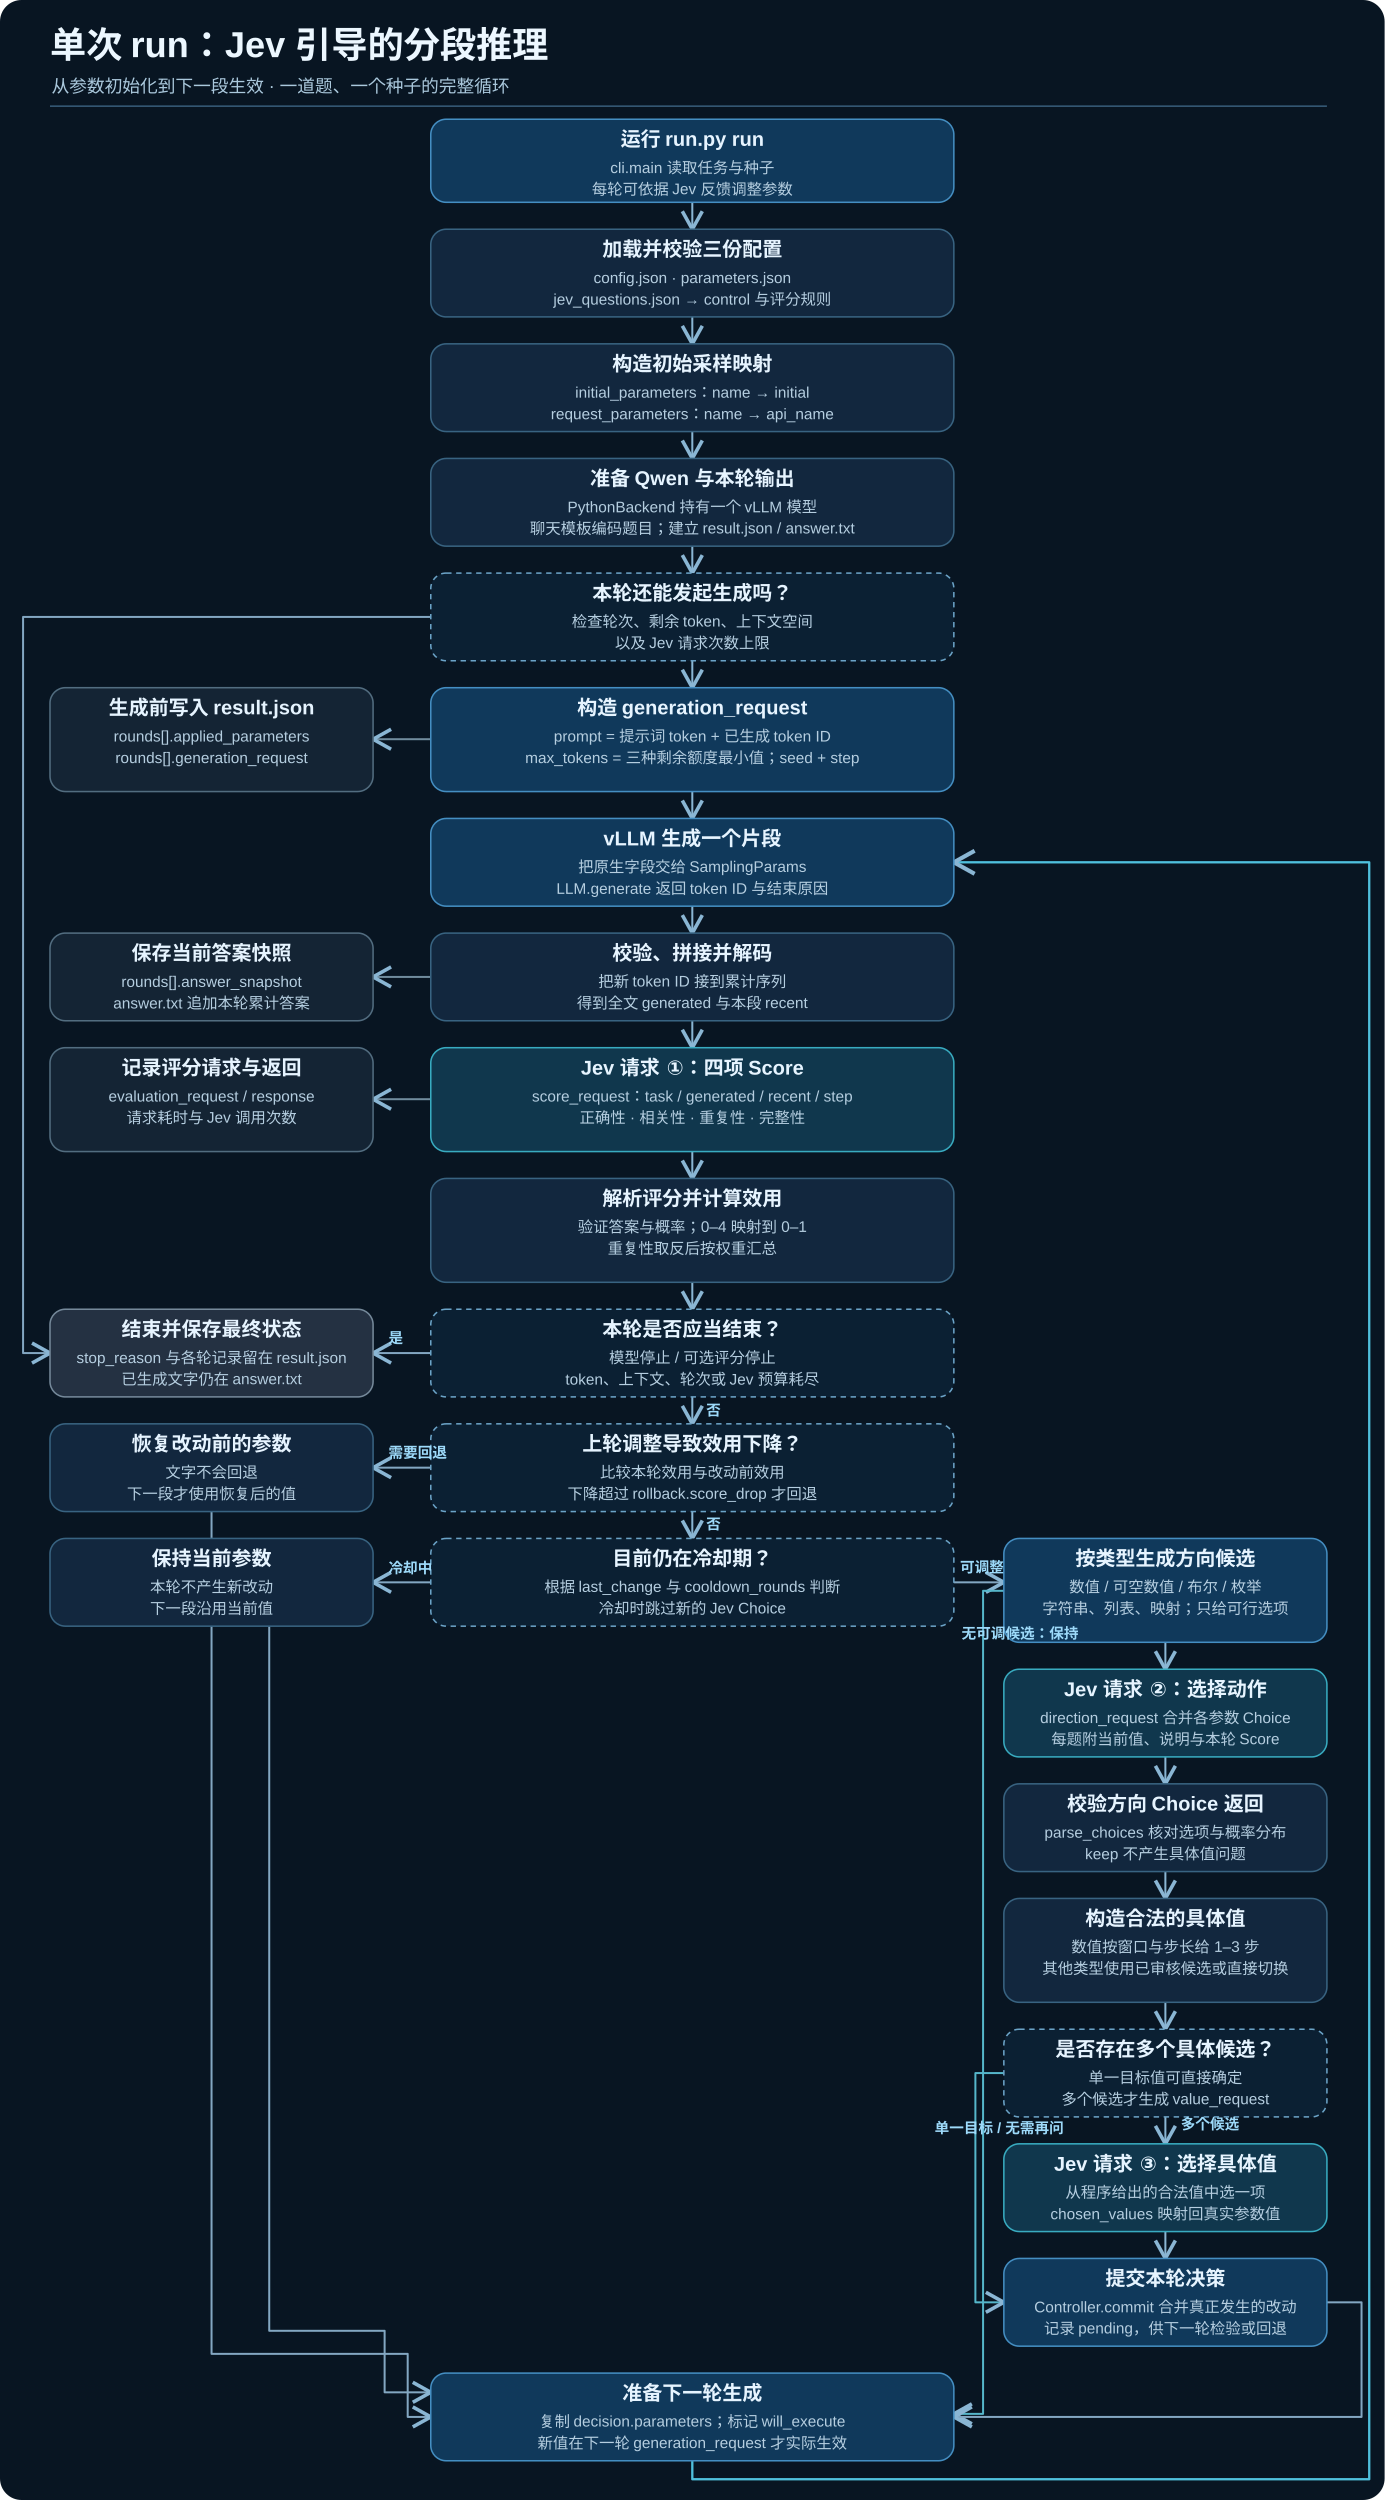
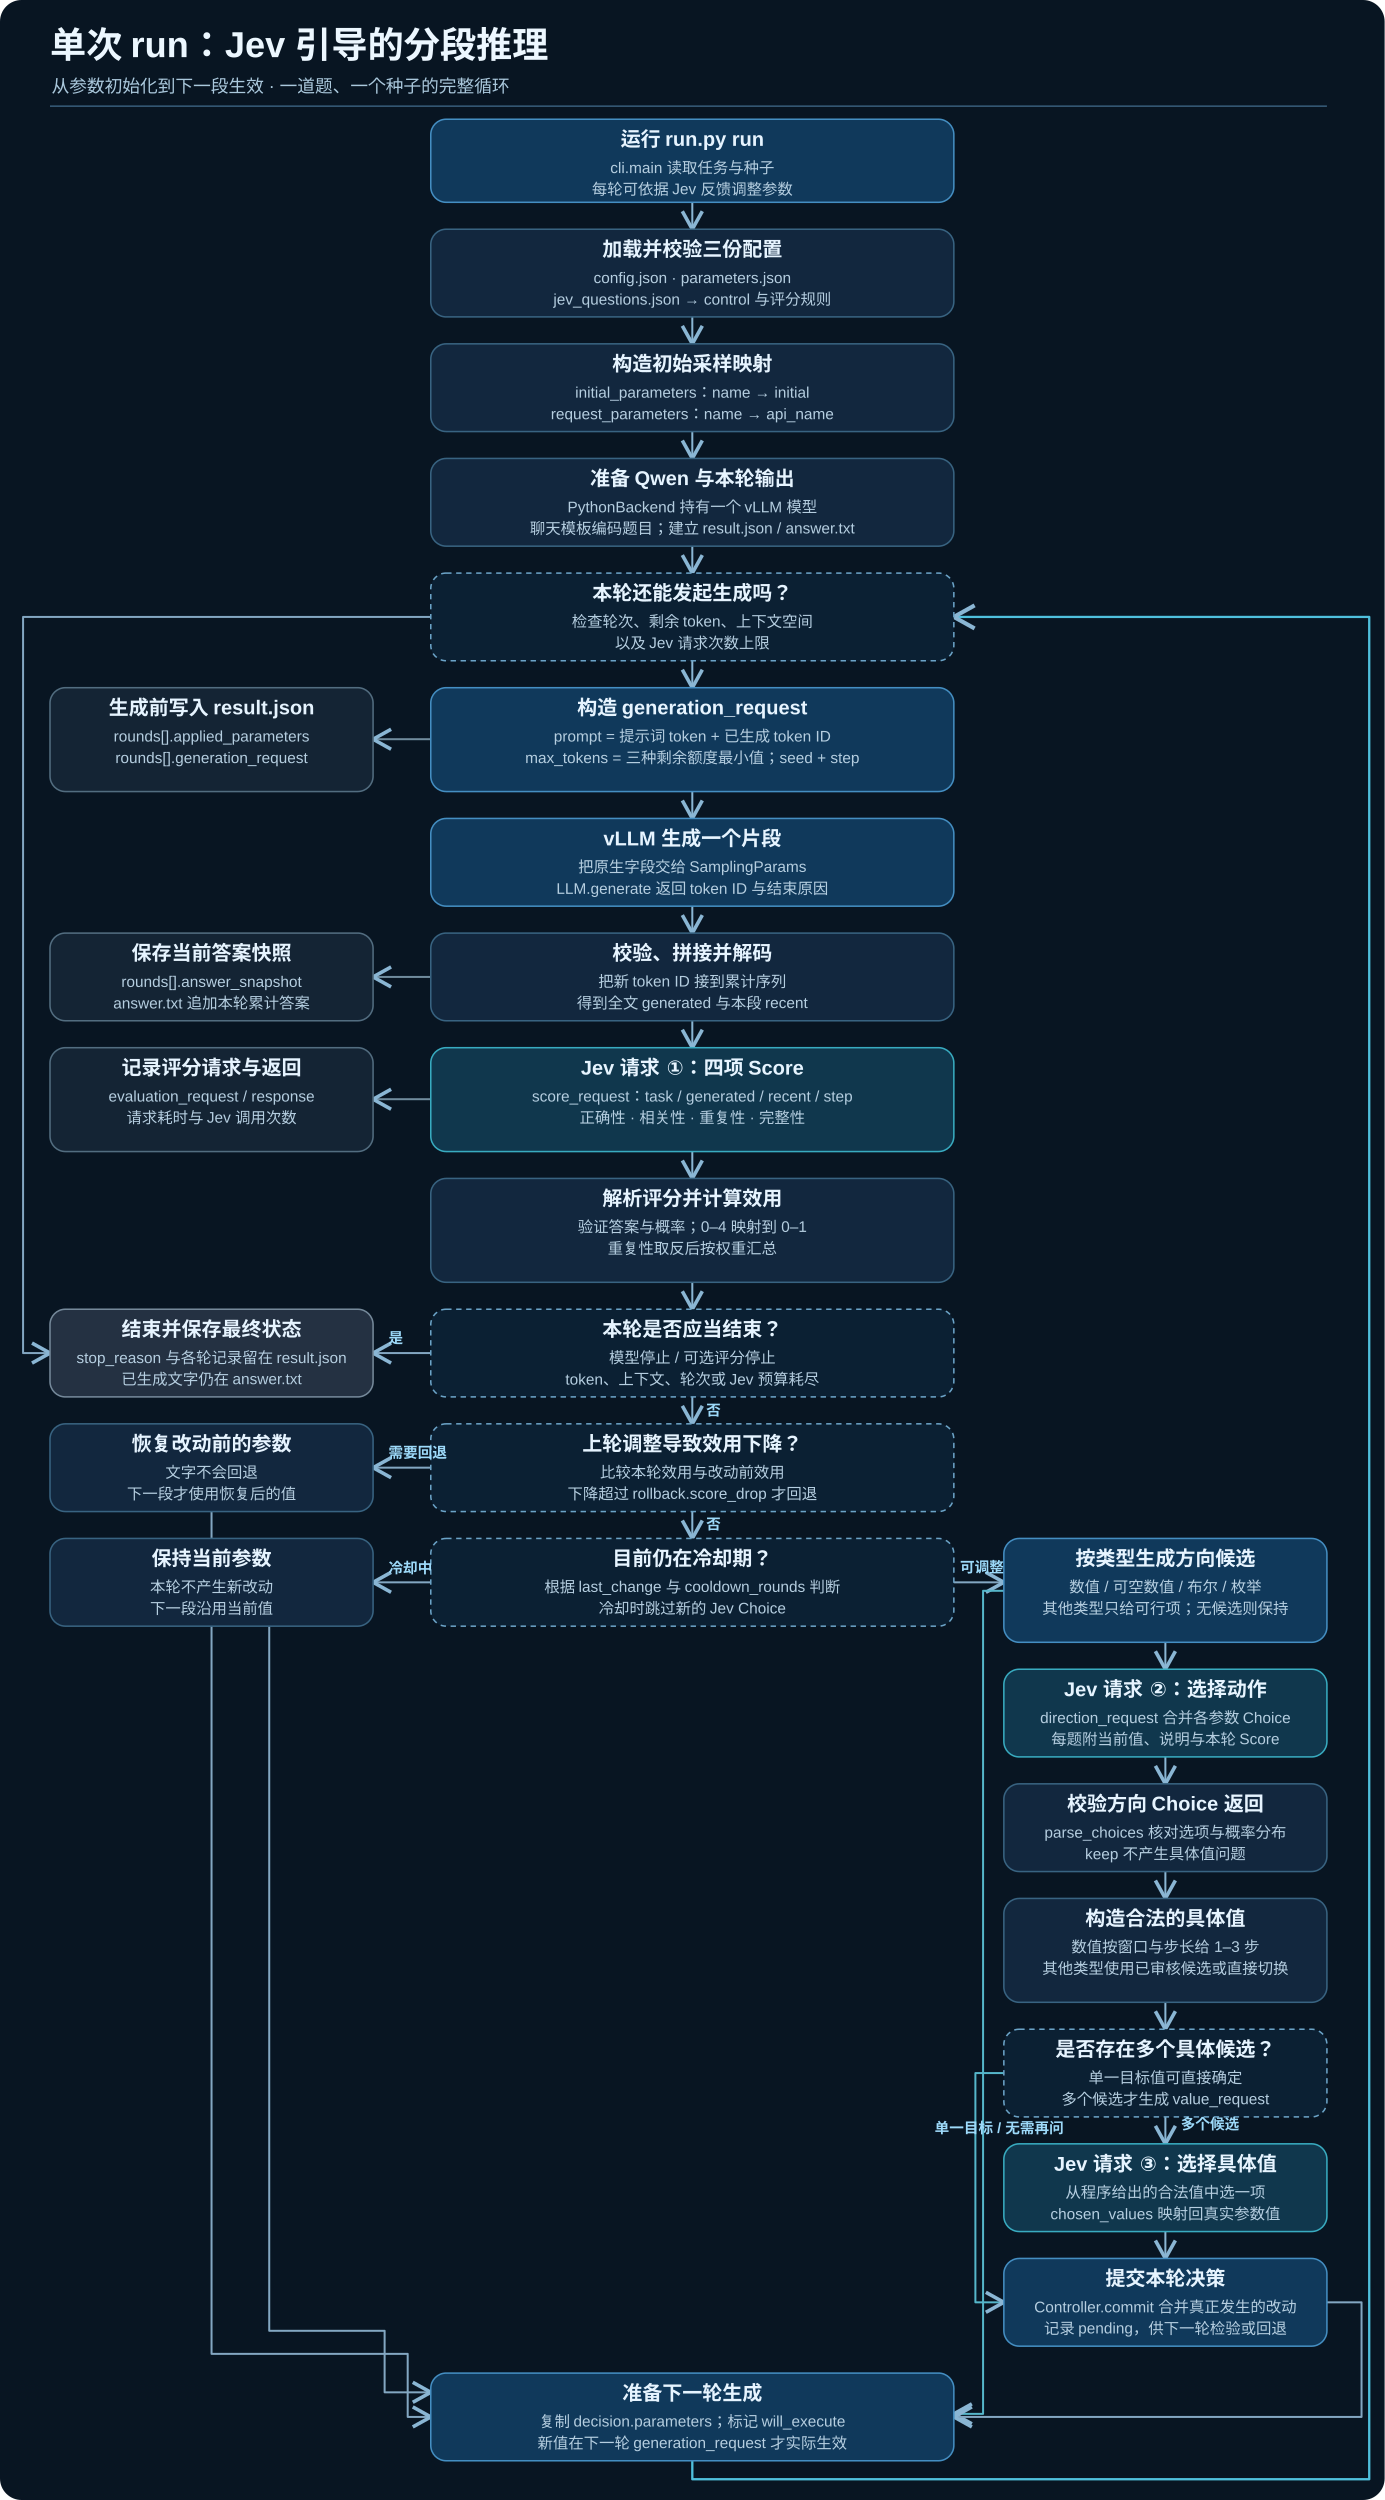
<svg xmlns="http://www.w3.org/2000/svg" viewBox="0 0 1800 3250" role="img" aria-labelledby="title desc">
  <defs>
    <marker id="arrowhead" markerWidth="12" markerHeight="12" refX="10" refY="6" orient="auto">
      <path d="M1 1 L10 6 L1 11" fill="none" stroke="#8ab6d4" stroke-width="1.8" />
    </marker>
  </defs>
  <style>
    .node{fill:#12273e;stroke:#386381;stroke-width:2}
    .node.start,.node.emphasis{fill:#10395b;stroke:#448ec2}
    .node.jev{fill:#10374d;stroke:#38abc0}
    .node.decision{fill:#0b2033;stroke:#6ba3c7;stroke-dasharray:7 6}
    .node.record{fill:#142434;stroke:#526d80}.node.finish{fill:#243142;stroke:#75899a}
    .node-title{fill:#e6f4ff;font:700 26px Arial,'Microsoft YaHei',sans-serif}
    .node-detail{fill:#b5cee0;font:20px Arial,'Microsoft YaHei',sans-serif}
    .edge{fill:none;stroke:#8ab6d4;stroke-width:2.6;stroke-linejoin:round;stroke-linecap:round}
    .edge.record{stroke:#708c9e}.edge.branch{stroke:#83a7c2}.edge.bypass{stroke:#55b6ca}.edge.loop{stroke:#4fc0dd;stroke-width:3}
    .edge-label{fill:#9ddafa;font:700 19px Arial,'Microsoft YaHei',sans-serif}
  </style>
  <rect width="1800" height="3250" rx="28" fill="#081522" />
  <text x="65" y="75" fill="#ecf7ff" font-family="Arial,'Microsoft YaHei',sans-serif" font-size="47" font-weight="700">单次 run：Jev 引导的分段推理</text>
  <text x="67" y="120" fill="#aac8dc" font-family="Arial,'Microsoft YaHei',sans-serif" font-size="23">从参数初始化到下一段生效 · 一道题、一个种子的完整循环</text>
  <path d="M65 138 H1725" stroke="#365b78" stroke-width="2" />
  <path d="M900 263 V298" class="edge " marker-end="url(#arrowhead)" />
  <path d="M900 412 V447" class="edge " marker-end="url(#arrowhead)" />
  <path d="M900 561 V596" class="edge " marker-end="url(#arrowhead)" />
  <path d="M900 710 V745" class="edge " marker-end="url(#arrowhead)" />
  <path d="M900 859 V894" class="edge " marker-end="url(#arrowhead)" />
  <path d="M900 1029 V1064" class="edge " marker-end="url(#arrowhead)" />
  <path d="M560 802 H30 V1759 H65" class="edge branch" marker-end="url(#arrowhead)" />
  <path d="M560 961 H485" class="edge record" marker-end="url(#arrowhead)" />
  <path d="M900 1178 V1213" class="edge " marker-end="url(#arrowhead)" />
  <path d="M560 1270 H485" class="edge record" marker-end="url(#arrowhead)" />
  <path d="M900 1327 V1362" class="edge " marker-end="url(#arrowhead)" />
  <path d="M560 1429 H485" class="edge record" marker-end="url(#arrowhead)" />
  <path d="M900 1497 V1532" class="edge " marker-end="url(#arrowhead)" />
  <path d="M900 1667 V1702" class="edge " marker-end="url(#arrowhead)" />
  <path d="M560 1759 H485" class="edge branch" marker-end="url(#arrowhead)" />
  <path d="M900 1816 V1851" class="edge " marker-end="url(#arrowhead)" />
  <path d="M560 1908 H485" class="edge branch" marker-end="url(#arrowhead)" />
  <path d="M900 1965 V2000" class="edge " marker-end="url(#arrowhead)" />
  <path d="M560 2057 H485" class="edge branch" marker-end="url(#arrowhead)" />
  <path d="M1240 2057 H1305" class="edge branch" marker-end="url(#arrowhead)" />
  <path d="M1515 2135 V2170" class="edge " marker-end="url(#arrowhead)" />
  <path d="M1515 2284 V2319" class="edge " marker-end="url(#arrowhead)" />
  <path d="M1515 2433 V2468" class="edge " marker-end="url(#arrowhead)" />
  <path d="M1515 2603 V2638" class="edge " marker-end="url(#arrowhead)" />
  <path d="M1515 2752 V2787" class="edge " marker-end="url(#arrowhead)" />
  <path d="M1515 2901 V2936" class="edge " marker-end="url(#arrowhead)" />
  <path d="M1305 2695 H1268 V2993 H1305" class="edge bypass" marker-end="url(#arrowhead)" />
  <path d="M1305 2068 H1278 V3138 H1240" class="edge bypass" marker-end="url(#arrowhead)" />
  <path d="M1725 2993 H1770 V3142 H1240" class="edge branch" marker-end="url(#arrowhead)" />
  <path d="M275 1965 V3060 H530 V3142 H560" class="edge branch" marker-end="url(#arrowhead)" />
  <path d="M350 2114 V3030 H500 V3110 H560" class="edge branch" marker-end="url(#arrowhead)" />
-   <path d="M900 3199 V3223 H1780 V1121 H1240" class="edge loop" marker-end="url(#arrowhead)" />
+   <path d="M900 3199 V3223 H1780 V802 H1240" class="edge loop" marker-end="url(#arrowhead)" />
  <g>
    <rect x="560" y="155" width="680" height="108" rx="20" class="node start" />
    <text x="900" y="190" text-anchor="middle" class="node-title">运行 run.py run</text>
    <text x="900" y="225" text-anchor="middle" class="node-detail">cli.main 读取任务与种子</text>
    <text x="900" y="253" text-anchor="middle" class="node-detail">每轮可依据 Jev 反馈调整参数</text>
  </g>
  <g>
    <rect x="560" y="298" width="680" height="114" rx="20" class="node normal" />
    <text x="900" y="333" text-anchor="middle" class="node-title">加载并校验三份配置</text>
    <text x="900" y="368" text-anchor="middle" class="node-detail">config.json · parameters.json</text>
    <text x="900" y="396" text-anchor="middle" class="node-detail">jev_questions.json → control 与评分规则</text>
  </g>
  <g>
    <rect x="560" y="447" width="680" height="114" rx="20" class="node normal" />
    <text x="900" y="482" text-anchor="middle" class="node-title">构造初始采样映射</text>
    <text x="900" y="517" text-anchor="middle" class="node-detail">initial_parameters：name → initial</text>
    <text x="900" y="545" text-anchor="middle" class="node-detail">request_parameters：name → api_name</text>
  </g>
  <g>
    <rect x="560" y="596" width="680" height="114" rx="20" class="node normal" />
    <text x="900" y="631" text-anchor="middle" class="node-title">准备 Qwen 与本轮输出</text>
    <text x="900" y="666" text-anchor="middle" class="node-detail">PythonBackend 持有一个 vLLM 模型</text>
    <text x="900" y="694" text-anchor="middle" class="node-detail">聊天模板编码题目；建立 result.json / answer.txt</text>
  </g>
  <g>
    <rect x="560" y="745" width="680" height="114" rx="20" class="node decision" />
    <text x="900" y="780" text-anchor="middle" class="node-title">本轮还能发起生成吗？</text>
    <text x="900" y="815" text-anchor="middle" class="node-detail">检查轮次、剩余 token、上下文空间</text>
    <text x="900" y="843" text-anchor="middle" class="node-detail">以及 Jev 请求次数上限</text>
  </g>
  <g>
    <rect x="560" y="894" width="680" height="135" rx="20" class="node emphasis" />
    <text x="900" y="929" text-anchor="middle" class="node-title">构造 generation_request</text>
    <text x="900" y="964" text-anchor="middle" class="node-detail">prompt = 提示词 token + 已生成 token ID</text>
    <text x="900" y="992" text-anchor="middle" class="node-detail">max_tokens = 三种剩余额度最小值；seed + step</text>
  </g>
  <g>
    <rect x="65" y="894" width="420" height="135" rx="20" class="node record" />
    <text x="275" y="929" text-anchor="middle" class="node-title">生成前写入 result.json</text>
    <text x="275" y="964" text-anchor="middle" class="node-detail">rounds[].applied_parameters</text>
    <text x="275" y="992" text-anchor="middle" class="node-detail">rounds[].generation_request</text>
  </g>
  <g>
    <rect x="560" y="1064" width="680" height="114" rx="20" class="node emphasis" />
    <text x="900" y="1099" text-anchor="middle" class="node-title">vLLM 生成一个片段</text>
    <text x="900" y="1134" text-anchor="middle" class="node-detail">把原生字段交给 SamplingParams</text>
    <text x="900" y="1162" text-anchor="middle" class="node-detail">LLM.generate 返回 token ID 与结束原因</text>
  </g>
  <g>
    <rect x="560" y="1213" width="680" height="114" rx="20" class="node normal" />
    <text x="900" y="1248" text-anchor="middle" class="node-title">校验、拼接并解码</text>
    <text x="900" y="1283" text-anchor="middle" class="node-detail">把新 token ID 接到累计序列</text>
    <text x="900" y="1311" text-anchor="middle" class="node-detail">得到全文 generated 与本段 recent</text>
  </g>
  <g>
    <rect x="65" y="1213" width="420" height="114" rx="20" class="node record" />
    <text x="275" y="1248" text-anchor="middle" class="node-title">保存当前答案快照</text>
    <text x="275" y="1283" text-anchor="middle" class="node-detail">rounds[].answer_snapshot</text>
    <text x="275" y="1311" text-anchor="middle" class="node-detail">answer.txt 追加本轮累计答案</text>
  </g>
  <g>
    <rect x="560" y="1362" width="680" height="135" rx="20" class="node jev" />
    <text x="900" y="1397" text-anchor="middle" class="node-title">Jev 请求 ①：四项 Score</text>
    <text x="900" y="1432" text-anchor="middle" class="node-detail">score_request：task / generated / recent / step</text>
    <text x="900" y="1460" text-anchor="middle" class="node-detail">正确性 · 相关性 · 重复性 · 完整性</text>
  </g>
  <g>
    <rect x="65" y="1362" width="420" height="135" rx="20" class="node record" />
    <text x="275" y="1397" text-anchor="middle" class="node-title">记录评分请求与返回</text>
    <text x="275" y="1432" text-anchor="middle" class="node-detail">evaluation_request / response</text>
    <text x="275" y="1460" text-anchor="middle" class="node-detail">请求耗时与 Jev 调用次数</text>
  </g>
  <g>
    <rect x="560" y="1532" width="680" height="135" rx="20" class="node normal" />
    <text x="900" y="1567" text-anchor="middle" class="node-title">解析评分并计算效用</text>
    <text x="900" y="1602" text-anchor="middle" class="node-detail">验证答案与概率；0–4 映射到 0–1</text>
    <text x="900" y="1630" text-anchor="middle" class="node-detail">重复性取反后按权重汇总</text>
  </g>
  <g>
    <rect x="560" y="1702" width="680" height="114" rx="20" class="node decision" />
    <text x="900" y="1737" text-anchor="middle" class="node-title">本轮是否应当结束？</text>
    <text x="900" y="1772" text-anchor="middle" class="node-detail">模型停止 / 可选评分停止</text>
    <text x="900" y="1800" text-anchor="middle" class="node-detail">token、上下文、轮次或 Jev 预算耗尽</text>
  </g>
  <g>
    <rect x="65" y="1702" width="420" height="114" rx="20" class="node finish" />
    <text x="275" y="1737" text-anchor="middle" class="node-title">结束并保存最终状态</text>
    <text x="275" y="1772" text-anchor="middle" class="node-detail">stop_reason 与各轮记录留在 result.json</text>
    <text x="275" y="1800" text-anchor="middle" class="node-detail">已生成文字仍在 answer.txt</text>
  </g>
  <g>
    <rect x="560" y="1851" width="680" height="114" rx="20" class="node decision" />
    <text x="900" y="1886" text-anchor="middle" class="node-title">上轮调整导致效用下降？</text>
    <text x="900" y="1921" text-anchor="middle" class="node-detail">比较本轮效用与改动前效用</text>
    <text x="900" y="1949" text-anchor="middle" class="node-detail">下降超过 rollback.score_drop 才回退</text>
  </g>
  <g>
    <rect x="65" y="1851" width="420" height="114" rx="20" class="node normal" />
    <text x="275" y="1886" text-anchor="middle" class="node-title">恢复改动前的参数</text>
    <text x="275" y="1921" text-anchor="middle" class="node-detail">文字不会回退</text>
    <text x="275" y="1949" text-anchor="middle" class="node-detail">下一段才使用恢复后的值</text>
  </g>
  <g>
    <rect x="560" y="2000" width="680" height="114" rx="20" class="node decision" />
    <text x="900" y="2035" text-anchor="middle" class="node-title">目前仍在冷却期？</text>
    <text x="900" y="2070" text-anchor="middle" class="node-detail">根据 last_change 与 cooldown_rounds 判断</text>
    <text x="900" y="2098" text-anchor="middle" class="node-detail">冷却时跳过新的 Jev Choice</text>
  </g>
  <g>
    <rect x="65" y="2000" width="420" height="114" rx="20" class="node normal" />
    <text x="275" y="2035" text-anchor="middle" class="node-title">保持当前参数</text>
    <text x="275" y="2070" text-anchor="middle" class="node-detail">本轮不产生新改动</text>
    <text x="275" y="2098" text-anchor="middle" class="node-detail">下一段沿用当前值</text>
  </g>
  <g>
    <rect x="1305" y="2000" width="420" height="135" rx="20" class="node emphasis" />
    <text x="1515" y="2035" text-anchor="middle" class="node-title">按类型生成方向候选</text>
    <text x="1515" y="2070" text-anchor="middle" class="node-detail">数值 / 可空数值 / 布尔 / 枚举</text>
-     <text x="1515" y="2098" text-anchor="middle" class="node-detail">字符串、列表、映射；只给可行选项</text>
+     <text x="1515" y="2098" text-anchor="middle" class="node-detail">其他类型只给可行项；无候选则保持</text>
  </g>
  <g>
    <rect x="1305" y="2170" width="420" height="114" rx="20" class="node jev" />
    <text x="1515" y="2205" text-anchor="middle" class="node-title">Jev 请求 ②：选择动作</text>
    <text x="1515" y="2240" text-anchor="middle" class="node-detail">direction_request 合并各参数 Choice</text>
    <text x="1515" y="2268" text-anchor="middle" class="node-detail">每题附当前值、说明与本轮 Score</text>
  </g>
  <g>
    <rect x="1305" y="2319" width="420" height="114" rx="20" class="node normal" />
    <text x="1515" y="2354" text-anchor="middle" class="node-title">校验方向 Choice 返回</text>
    <text x="1515" y="2389" text-anchor="middle" class="node-detail">parse_choices 核对选项与概率分布</text>
    <text x="1515" y="2417" text-anchor="middle" class="node-detail">keep 不产生具体值问题</text>
  </g>
  <g>
    <rect x="1305" y="2468" width="420" height="135" rx="20" class="node normal" />
    <text x="1515" y="2503" text-anchor="middle" class="node-title">构造合法的具体值</text>
    <text x="1515" y="2538" text-anchor="middle" class="node-detail">数值按窗口与步长给 1–3 步</text>
    <text x="1515" y="2566" text-anchor="middle" class="node-detail">其他类型使用已审核候选或直接切换</text>
  </g>
  <g>
    <rect x="1305" y="2638" width="420" height="114" rx="20" class="node decision" />
    <text x="1515" y="2673" text-anchor="middle" class="node-title">是否存在多个具体候选？</text>
    <text x="1515" y="2708" text-anchor="middle" class="node-detail">单一目标值可直接确定</text>
    <text x="1515" y="2736" text-anchor="middle" class="node-detail">多个候选才生成 value_request</text>
  </g>
  <g>
    <rect x="1305" y="2787" width="420" height="114" rx="20" class="node jev" />
    <text x="1515" y="2822" text-anchor="middle" class="node-title">Jev 请求 ③：选择具体值</text>
    <text x="1515" y="2857" text-anchor="middle" class="node-detail">从程序给出的合法值中选一项</text>
    <text x="1515" y="2885" text-anchor="middle" class="node-detail">chosen_values 映射回真实参数值</text>
  </g>
  <g>
    <rect x="1305" y="2936" width="420" height="114" rx="20" class="node emphasis" />
    <text x="1515" y="2971" text-anchor="middle" class="node-title">提交本轮决策</text>
    <text x="1515" y="3006" text-anchor="middle" class="node-detail">Controller.commit 合并真正发生的改动</text>
    <text x="1515" y="3034" text-anchor="middle" class="node-detail">记录 pending，供下一轮检验或回退</text>
  </g>
  <g>
    <rect x="560" y="3085" width="680" height="114" rx="20" class="node emphasis" />
    <text x="900" y="3120" text-anchor="middle" class="node-title">准备下一轮生成</text>
    <text x="900" y="3155" text-anchor="middle" class="node-detail">复制 decision.parameters；标记 will_execute</text>
    <text x="900" y="3183" text-anchor="middle" class="node-detail">新值在下一轮 generation_request 才实际生效</text>
  </g>
  <text x="505" y="1746" class="edge-label">是</text>
  <text x="918" y="1840" class="edge-label">否</text>
  <text x="505" y="1895" class="edge-label">需要回退</text>
  <text x="918" y="1988" class="edge-label">否</text>
  <text x="505" y="2045" class="edge-label">冷却中</text>
  <text x="1248" y="2044" class="edge-label">可调整</text>
  <text x="1535" y="2768" class="edge-label">多个候选</text>
  <text x="1215" y="2773" class="edge-label">单一目标 / 无需再问</text>
-   <text x="1250" y="2130" class="edge-label">无可调候选：保持</text>
</svg>
